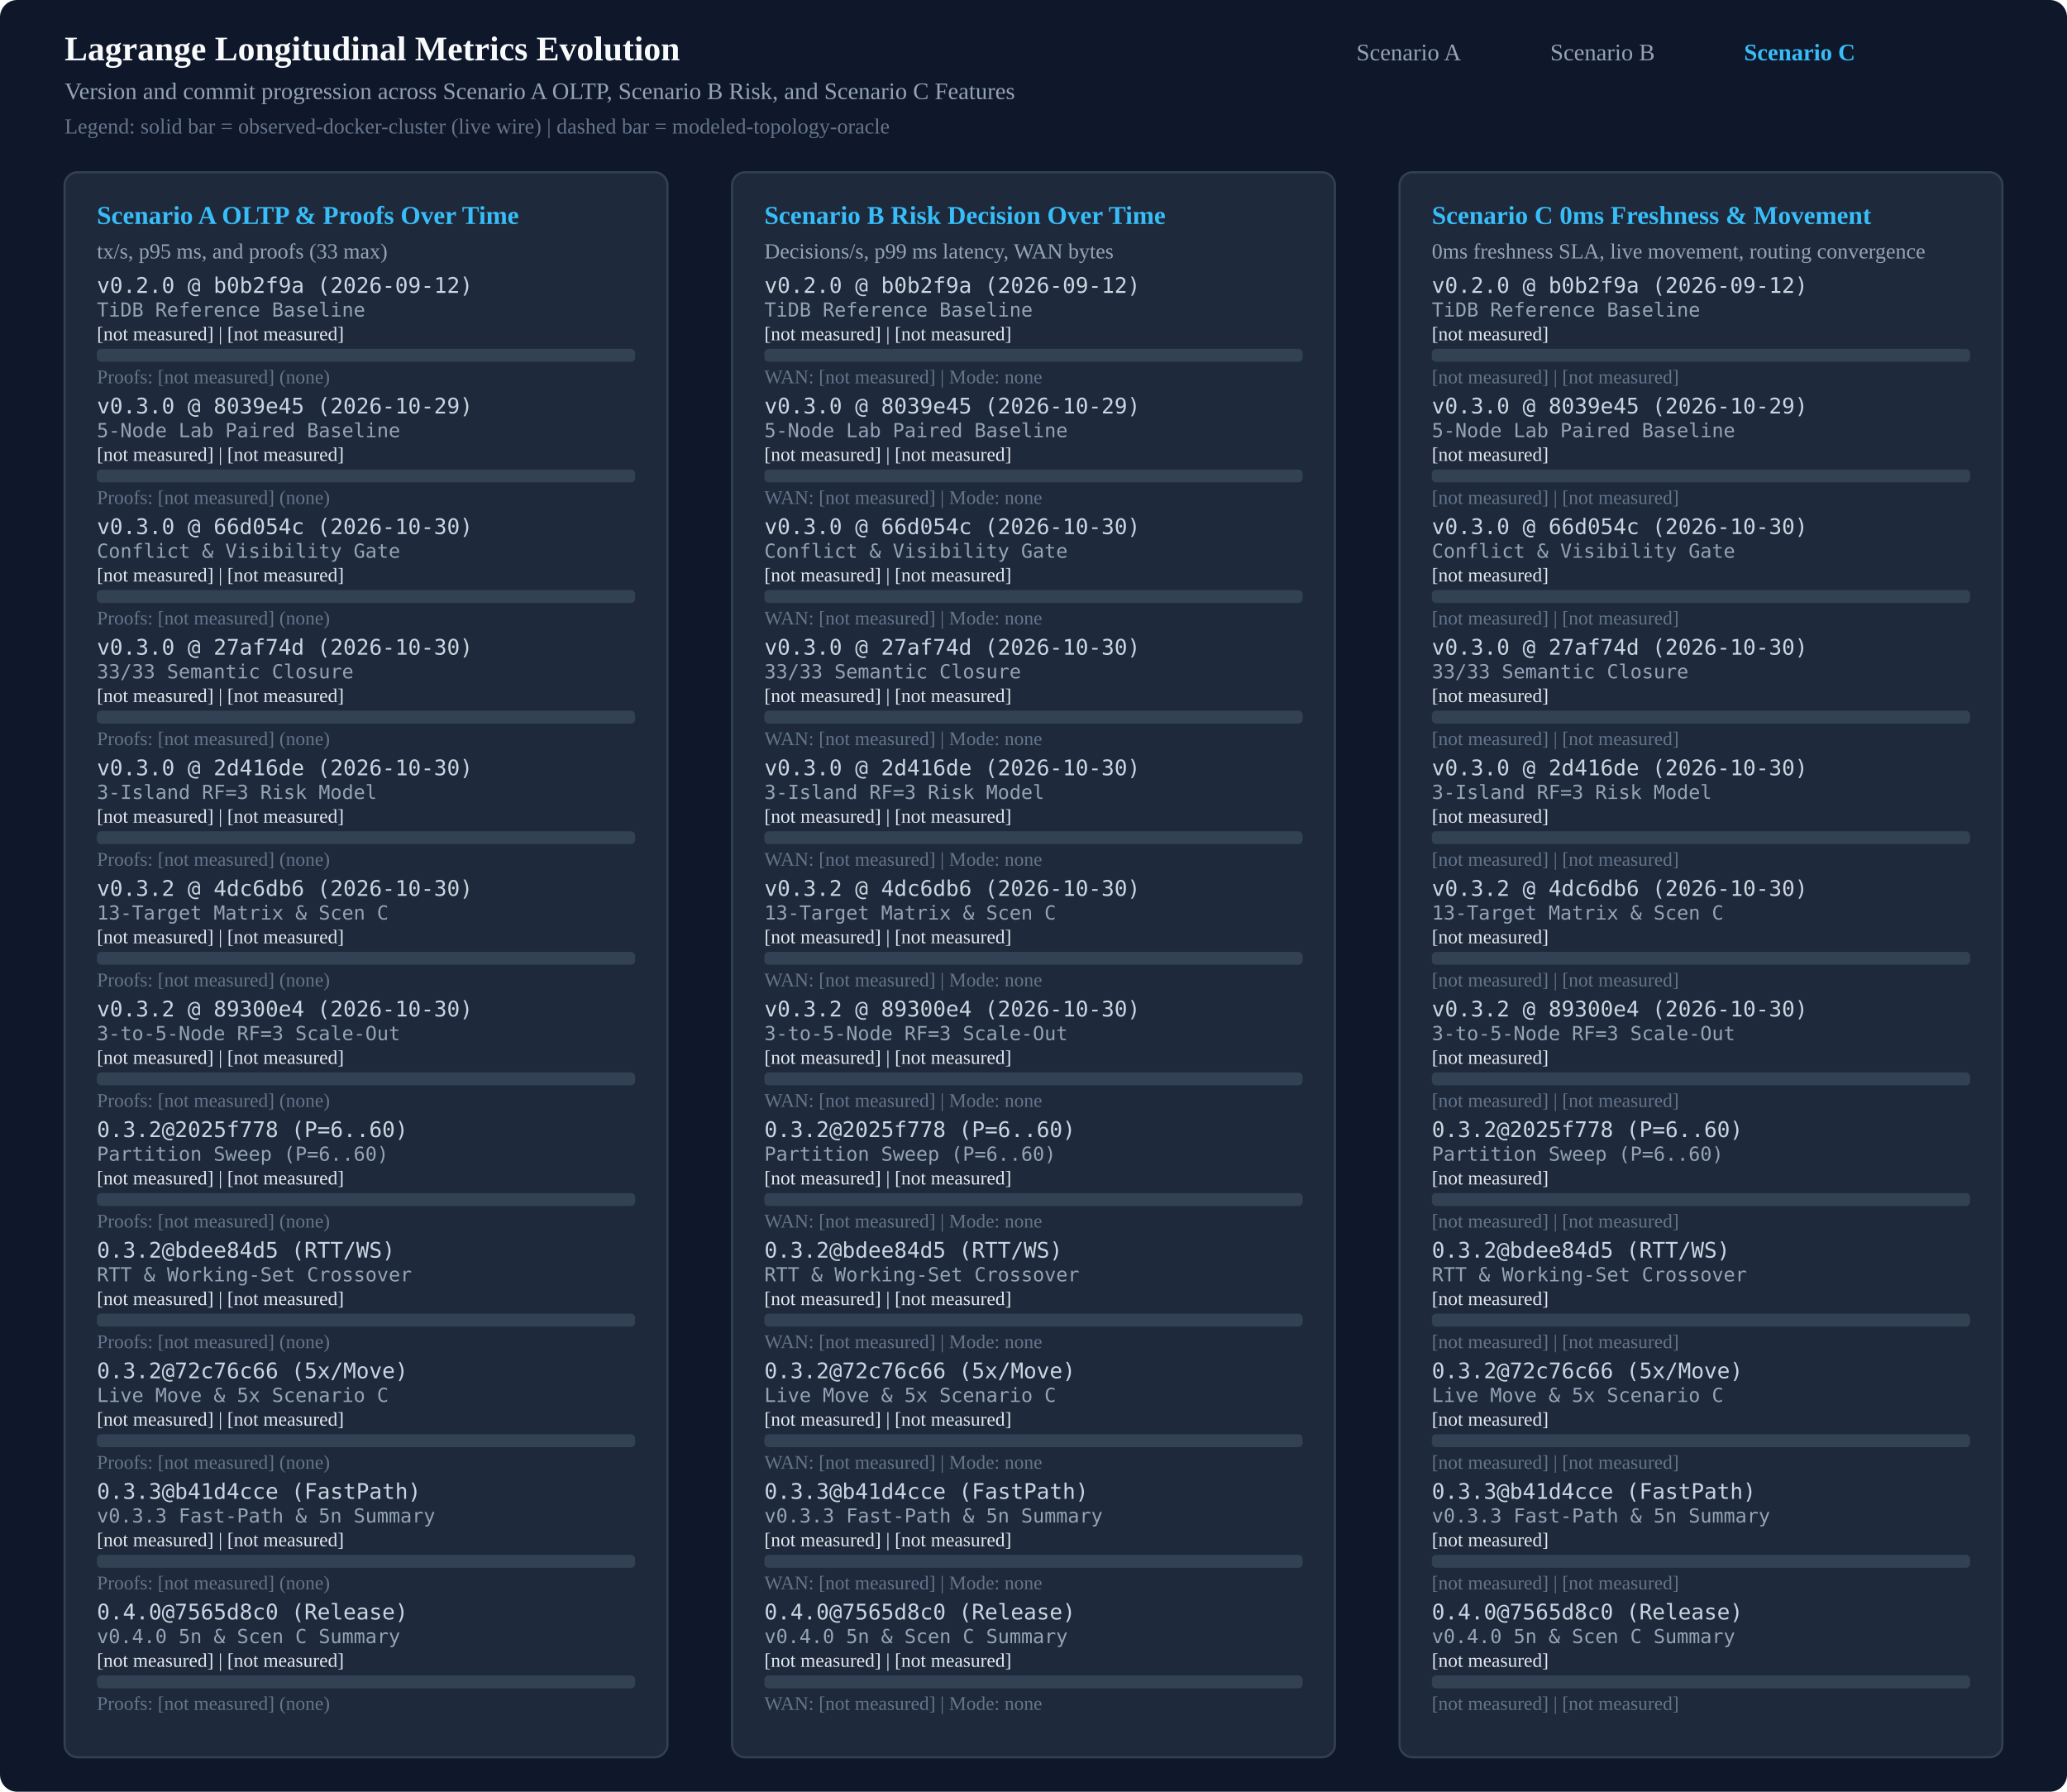
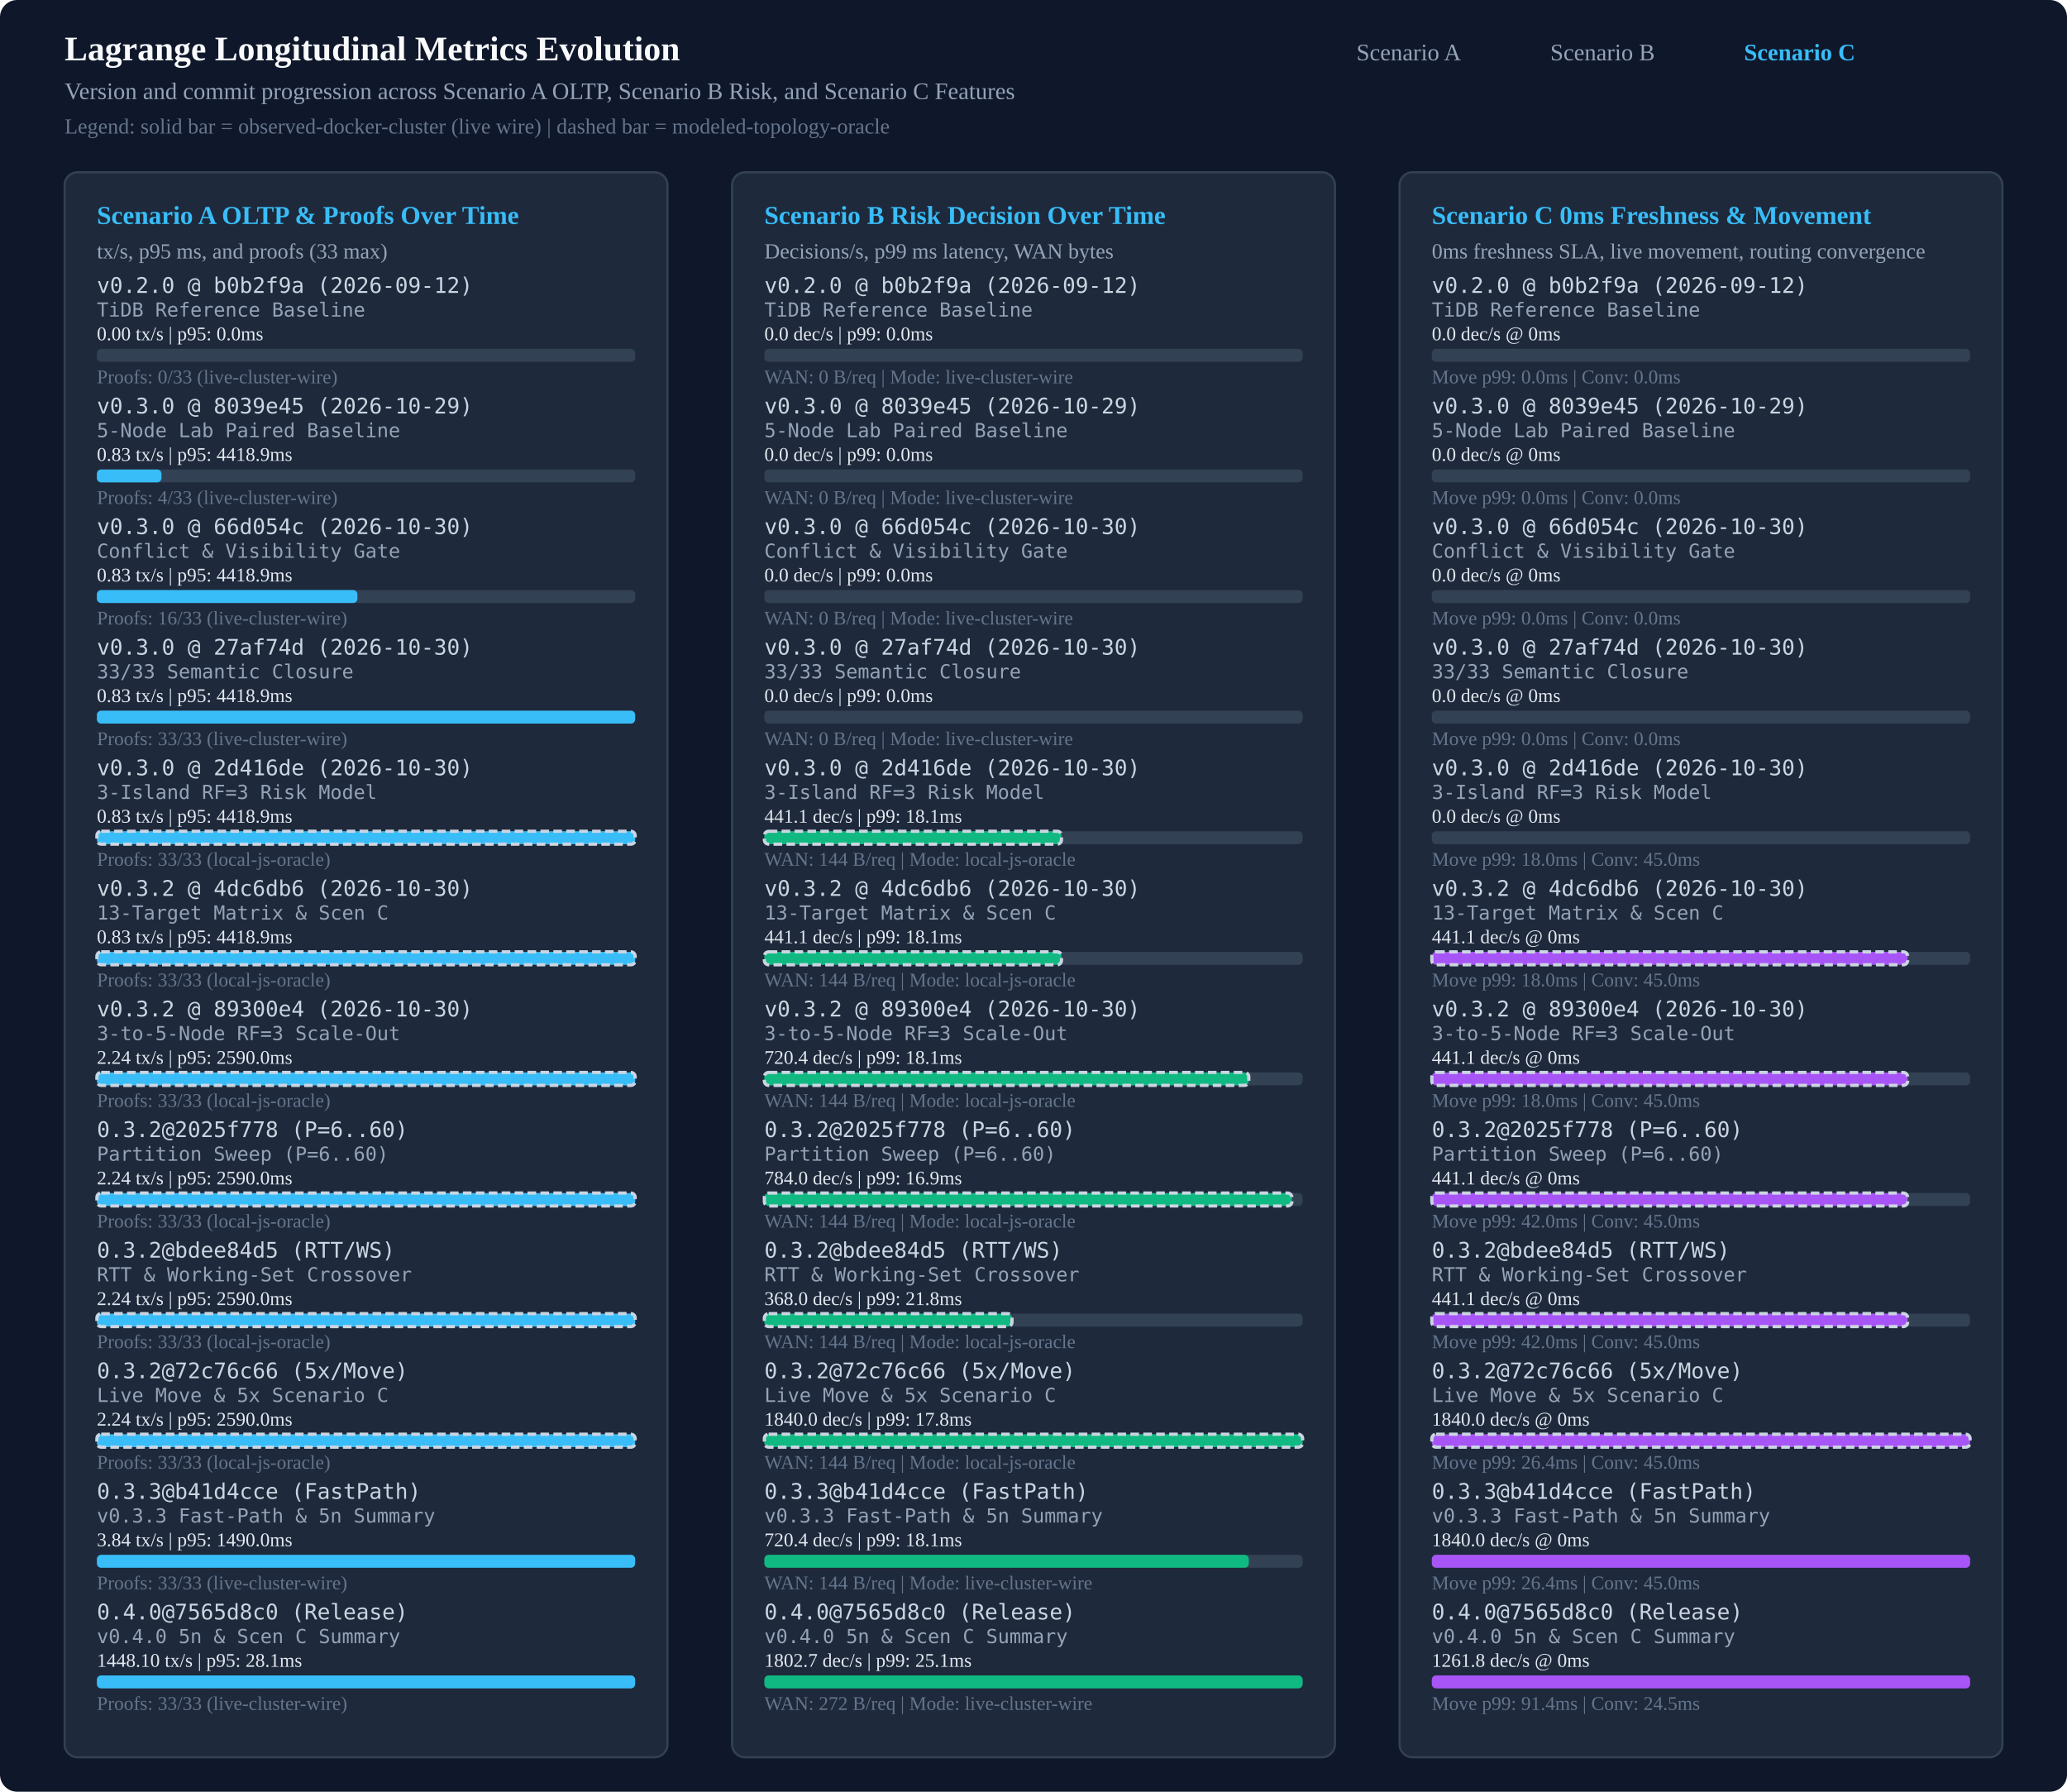
<svg xmlns="http://www.w3.org/2000/svg" viewBox="0 0 960 832" width="960" height="832">
  <rect width="960" height="832" fill="#0f172a" rx="8" />
  <text x="30" y="28" fill="#f8fafc" font-size="16" font-weight="bold">Lagrange Longitudinal Metrics Evolution</text>
  <text x="30" y="46" fill="#94a3b8" font-size="11">Version and commit progression across Scenario A OLTP, Scenario B Risk, and Scenario C Features</text>
  <text x="30" y="62" fill="#64748b" font-size="10">Legend: solid bar = observed-docker-cluster (live wire) | dashed bar = modeled-topology-oracle</text>
  <a href="tidb-reference-scenarios.md#scenario-a-tidb-oltp-baseline">
    <text x="630" y="28" fill="#94a3b8" font-size="11">Scenario A</text>
  </a>
  <a href="tidb-reference-scenarios.md#scenario-b-tidb-distributed-risk-decision">
    <text x="720" y="28" fill="#94a3b8" font-size="11">Scenario B</text>
  </a>
  <a href="tidb-reference-scenarios.md#scenario-c-streaming-feature-risk-decision">
    <text x="810" y="28" fill="#38bdf8" font-size="11" font-weight="bold">Scenario C</text>
  </a>
  <rect x="30" y="80" width="280" height="736" fill="#1e293b" rx="6" stroke="#334155" />
  <a href="tidb-reference-scenarios.md#scenario-a-tidb-oltp-baseline">
    <text x="45" y="104" fill="#38bdf8" font-size="12" font-weight="bold">Scenario A OLTP &amp; Proofs Over Time</text>
  </a>
  <text x="45" y="120" fill="#94a3b8" font-size="10">tx/s, p95 ms, and proofs (33 max)</text>
  <text x="45" y="136" fill="#cbd5e1" font-size="10" font-family="monospace">v0.2.0 @ b0b2f9a (2026-09-12)</text>
  <text x="45" y="147" fill="#94a3b8" font-size="9" font-family="monospace">TiDB Reference Baseline</text>
-   <text x="45" y="158" fill="#e2e8f0" font-size="9">[not measured] | [not measured]</text>
+   <text x="45" y="158" fill="#e2e8f0" font-size="9">0.00 tx/s | p95: 0.0ms</text>
  <rect x="45" y="162" width="250" height="6" fill="#334155" rx="2" />
-   <text x="45" y="178" fill="#64748b" font-size="9">Proofs: [not measured] (none)</text>
+   <text x="45" y="178" fill="#64748b" font-size="9">Proofs: 0/33 (live-cluster-wire)</text>
  <text x="45" y="192" fill="#cbd5e1" font-size="10" font-family="monospace">v0.3.0 @ 8039e45 (2026-10-29)</text>
  <text x="45" y="203" fill="#94a3b8" font-size="9" font-family="monospace">5-Node Lab Paired Baseline</text>
-   <text x="45" y="214" fill="#e2e8f0" font-size="9">[not measured] | [not measured]</text>
+   <text x="45" y="214" fill="#e2e8f0" font-size="9">0.83 tx/s | p95: 4418.9ms</text>
  <rect x="45" y="218" width="250" height="6" fill="#334155" rx="2" />
-   <text x="45" y="234" fill="#64748b" font-size="9">Proofs: [not measured] (none)</text>
+   <rect x="45" y="218" width="30" height="6" fill="#38bdf8" rx="2" />
+   <text x="45" y="234" fill="#64748b" font-size="9">Proofs: 4/33 (live-cluster-wire)</text>
  <text x="45" y="248" fill="#cbd5e1" font-size="10" font-family="monospace">v0.3.0 @ 66d054c (2026-10-30)</text>
  <text x="45" y="259" fill="#94a3b8" font-size="9" font-family="monospace">Conflict &amp; Visibility Gate</text>
-   <text x="45" y="270" fill="#e2e8f0" font-size="9">[not measured] | [not measured]</text>
+   <text x="45" y="270" fill="#e2e8f0" font-size="9">0.83 tx/s | p95: 4418.9ms</text>
  <rect x="45" y="274" width="250" height="6" fill="#334155" rx="2" />
-   <text x="45" y="290" fill="#64748b" font-size="9">Proofs: [not measured] (none)</text>
+   <rect x="45" y="274" width="121" height="6" fill="#38bdf8" rx="2" />
+   <text x="45" y="290" fill="#64748b" font-size="9">Proofs: 16/33 (live-cluster-wire)</text>
  <text x="45" y="304" fill="#cbd5e1" font-size="10" font-family="monospace">v0.3.0 @ 27af74d (2026-10-30)</text>
  <text x="45" y="315" fill="#94a3b8" font-size="9" font-family="monospace">33/33 Semantic Closure</text>
-   <text x="45" y="326" fill="#e2e8f0" font-size="9">[not measured] | [not measured]</text>
+   <text x="45" y="326" fill="#e2e8f0" font-size="9">0.83 tx/s | p95: 4418.9ms</text>
  <rect x="45" y="330" width="250" height="6" fill="#334155" rx="2" />
-   <text x="45" y="346" fill="#64748b" font-size="9">Proofs: [not measured] (none)</text>
+   <rect x="45" y="330" width="250" height="6" fill="#38bdf8" rx="2" />
+   <text x="45" y="346" fill="#64748b" font-size="9">Proofs: 33/33 (live-cluster-wire)</text>
  <text x="45" y="360" fill="#cbd5e1" font-size="10" font-family="monospace">v0.3.0 @ 2d416de (2026-10-30)</text>
  <text x="45" y="371" fill="#94a3b8" font-size="9" font-family="monospace">3-Island RF=3 Risk Model</text>
-   <text x="45" y="382" fill="#e2e8f0" font-size="9">[not measured] | [not measured]</text>
+   <text x="45" y="382" fill="#e2e8f0" font-size="9">0.83 tx/s | p95: 4418.9ms</text>
  <rect x="45" y="386" width="250" height="6" fill="#334155" rx="2" />
-   <text x="45" y="402" fill="#64748b" font-size="9">Proofs: [not measured] (none)</text>
+   <rect x="45" y="386" width="250" height="6" fill="#38bdf8" rx="2" stroke="#cbd5e1" stroke-width="1.5" stroke-dasharray="4,2" />
+   <text x="45" y="402" fill="#64748b" font-size="9">Proofs: 33/33 (local-js-oracle)</text>
  <text x="45" y="416" fill="#cbd5e1" font-size="10" font-family="monospace">v0.3.2 @ 4dc6db6 (2026-10-30)</text>
  <text x="45" y="427" fill="#94a3b8" font-size="9" font-family="monospace">13-Target Matrix &amp; Scen C</text>
-   <text x="45" y="438" fill="#e2e8f0" font-size="9">[not measured] | [not measured]</text>
+   <text x="45" y="438" fill="#e2e8f0" font-size="9">0.83 tx/s | p95: 4418.9ms</text>
  <rect x="45" y="442" width="250" height="6" fill="#334155" rx="2" />
-   <text x="45" y="458" fill="#64748b" font-size="9">Proofs: [not measured] (none)</text>
+   <rect x="45" y="442" width="250" height="6" fill="#38bdf8" rx="2" stroke="#cbd5e1" stroke-width="1.5" stroke-dasharray="4,2" />
+   <text x="45" y="458" fill="#64748b" font-size="9">Proofs: 33/33 (local-js-oracle)</text>
  <text x="45" y="472" fill="#cbd5e1" font-size="10" font-family="monospace">v0.3.2 @ 89300e4 (2026-10-30)</text>
  <text x="45" y="483" fill="#94a3b8" font-size="9" font-family="monospace">3-to-5-Node RF=3 Scale-Out</text>
-   <text x="45" y="494" fill="#e2e8f0" font-size="9">[not measured] | [not measured]</text>
+   <text x="45" y="494" fill="#e2e8f0" font-size="9">2.24 tx/s | p95: 2590.0ms</text>
  <rect x="45" y="498" width="250" height="6" fill="#334155" rx="2" />
-   <text x="45" y="514" fill="#64748b" font-size="9">Proofs: [not measured] (none)</text>
+   <rect x="45" y="498" width="250" height="6" fill="#38bdf8" rx="2" stroke="#cbd5e1" stroke-width="1.5" stroke-dasharray="4,2" />
+   <text x="45" y="514" fill="#64748b" font-size="9">Proofs: 33/33 (local-js-oracle)</text>
  <text x="45" y="528" fill="#cbd5e1" font-size="10" font-family="monospace">0.3.2@2025f778 (P=6..60)</text>
  <text x="45" y="539" fill="#94a3b8" font-size="9" font-family="monospace">Partition Sweep (P=6..60)</text>
-   <text x="45" y="550" fill="#e2e8f0" font-size="9">[not measured] | [not measured]</text>
+   <text x="45" y="550" fill="#e2e8f0" font-size="9">2.24 tx/s | p95: 2590.0ms</text>
  <rect x="45" y="554" width="250" height="6" fill="#334155" rx="2" />
-   <text x="45" y="570" fill="#64748b" font-size="9">Proofs: [not measured] (none)</text>
+   <rect x="45" y="554" width="250" height="6" fill="#38bdf8" rx="2" stroke="#cbd5e1" stroke-width="1.5" stroke-dasharray="4,2" />
+   <text x="45" y="570" fill="#64748b" font-size="9">Proofs: 33/33 (local-js-oracle)</text>
  <text x="45" y="584" fill="#cbd5e1" font-size="10" font-family="monospace">0.3.2@bdee84d5 (RTT/WS)</text>
  <text x="45" y="595" fill="#94a3b8" font-size="9" font-family="monospace">RTT &amp; Working-Set Crossover</text>
-   <text x="45" y="606" fill="#e2e8f0" font-size="9">[not measured] | [not measured]</text>
+   <text x="45" y="606" fill="#e2e8f0" font-size="9">2.24 tx/s | p95: 2590.0ms</text>
  <rect x="45" y="610" width="250" height="6" fill="#334155" rx="2" />
-   <text x="45" y="626" fill="#64748b" font-size="9">Proofs: [not measured] (none)</text>
+   <rect x="45" y="610" width="250" height="6" fill="#38bdf8" rx="2" stroke="#cbd5e1" stroke-width="1.5" stroke-dasharray="4,2" />
+   <text x="45" y="626" fill="#64748b" font-size="9">Proofs: 33/33 (local-js-oracle)</text>
  <text x="45" y="640" fill="#cbd5e1" font-size="10" font-family="monospace">0.3.2@72c76c66 (5x/Move)</text>
  <text x="45" y="651" fill="#94a3b8" font-size="9" font-family="monospace">Live Move &amp; 5x Scenario C</text>
-   <text x="45" y="662" fill="#e2e8f0" font-size="9">[not measured] | [not measured]</text>
+   <text x="45" y="662" fill="#e2e8f0" font-size="9">2.24 tx/s | p95: 2590.0ms</text>
  <rect x="45" y="666" width="250" height="6" fill="#334155" rx="2" />
-   <text x="45" y="682" fill="#64748b" font-size="9">Proofs: [not measured] (none)</text>
+   <rect x="45" y="666" width="250" height="6" fill="#38bdf8" rx="2" stroke="#cbd5e1" stroke-width="1.5" stroke-dasharray="4,2" />
+   <text x="45" y="682" fill="#64748b" font-size="9">Proofs: 33/33 (local-js-oracle)</text>
  <text x="45" y="696" fill="#cbd5e1" font-size="10" font-family="monospace">0.3.3@b41d4cce (FastPath)</text>
  <text x="45" y="707" fill="#94a3b8" font-size="9" font-family="monospace">v0.3.3 Fast-Path &amp; 5n Summary</text>
-   <text x="45" y="718" fill="#e2e8f0" font-size="9">[not measured] | [not measured]</text>
+   <text x="45" y="718" fill="#e2e8f0" font-size="9">3.84 tx/s | p95: 1490.0ms</text>
  <rect x="45" y="722" width="250" height="6" fill="#334155" rx="2" />
-   <text x="45" y="738" fill="#64748b" font-size="9">Proofs: [not measured] (none)</text>
+   <rect x="45" y="722" width="250" height="6" fill="#38bdf8" rx="2" />
+   <text x="45" y="738" fill="#64748b" font-size="9">Proofs: 33/33 (live-cluster-wire)</text>
  <text x="45" y="752" fill="#cbd5e1" font-size="10" font-family="monospace">0.4.0@7565d8c0 (Release)</text>
  <text x="45" y="763" fill="#94a3b8" font-size="9" font-family="monospace">v0.4.0 5n &amp; Scen C Summary</text>
-   <text x="45" y="774" fill="#e2e8f0" font-size="9">[not measured] | [not measured]</text>
+   <text x="45" y="774" fill="#e2e8f0" font-size="9">1448.10 tx/s | p95: 28.1ms</text>
  <rect x="45" y="778" width="250" height="6" fill="#334155" rx="2" />
-   <text x="45" y="794" fill="#64748b" font-size="9">Proofs: [not measured] (none)</text>
+   <rect x="45" y="778" width="250" height="6" fill="#38bdf8" rx="2" />
+   <text x="45" y="794" fill="#64748b" font-size="9">Proofs: 33/33 (live-cluster-wire)</text>
  <rect x="340" y="80" width="280" height="736" fill="#1e293b" rx="6" stroke="#334155" />
  <a href="tidb-reference-scenarios.md#scenario-b-tidb-distributed-risk-decision">
    <text x="355" y="104" fill="#38bdf8" font-size="12" font-weight="bold">Scenario B Risk Decision Over Time</text>
  </a>
  <text x="355" y="120" fill="#94a3b8" font-size="10">Decisions/s, p99 ms latency, WAN bytes</text>
  <text x="355" y="136" fill="#cbd5e1" font-size="10" font-family="monospace">v0.2.0 @ b0b2f9a (2026-09-12)</text>
  <text x="355" y="147" fill="#94a3b8" font-size="9" font-family="monospace">TiDB Reference Baseline</text>
-   <text x="355" y="158" fill="#e2e8f0" font-size="9">[not measured] | [not measured]</text>
+   <text x="355" y="158" fill="#e2e8f0" font-size="9">0.0 dec/s | p99: 0.0ms</text>
  <rect x="355" y="162" width="250" height="6" fill="#334155" rx="2" />
-   <text x="355" y="178" fill="#64748b" font-size="9">WAN: [not measured] | Mode: none</text>
+   <text x="355" y="178" fill="#64748b" font-size="9">WAN: 0 B/req | Mode: live-cluster-wire</text>
  <text x="355" y="192" fill="#cbd5e1" font-size="10" font-family="monospace">v0.3.0 @ 8039e45 (2026-10-29)</text>
  <text x="355" y="203" fill="#94a3b8" font-size="9" font-family="monospace">5-Node Lab Paired Baseline</text>
-   <text x="355" y="214" fill="#e2e8f0" font-size="9">[not measured] | [not measured]</text>
+   <text x="355" y="214" fill="#e2e8f0" font-size="9">0.0 dec/s | p99: 0.0ms</text>
  <rect x="355" y="218" width="250" height="6" fill="#334155" rx="2" />
-   <text x="355" y="234" fill="#64748b" font-size="9">WAN: [not measured] | Mode: none</text>
+   <text x="355" y="234" fill="#64748b" font-size="9">WAN: 0 B/req | Mode: live-cluster-wire</text>
  <text x="355" y="248" fill="#cbd5e1" font-size="10" font-family="monospace">v0.3.0 @ 66d054c (2026-10-30)</text>
  <text x="355" y="259" fill="#94a3b8" font-size="9" font-family="monospace">Conflict &amp; Visibility Gate</text>
-   <text x="355" y="270" fill="#e2e8f0" font-size="9">[not measured] | [not measured]</text>
+   <text x="355" y="270" fill="#e2e8f0" font-size="9">0.0 dec/s | p99: 0.0ms</text>
  <rect x="355" y="274" width="250" height="6" fill="#334155" rx="2" />
-   <text x="355" y="290" fill="#64748b" font-size="9">WAN: [not measured] | Mode: none</text>
+   <text x="355" y="290" fill="#64748b" font-size="9">WAN: 0 B/req | Mode: live-cluster-wire</text>
  <text x="355" y="304" fill="#cbd5e1" font-size="10" font-family="monospace">v0.3.0 @ 27af74d (2026-10-30)</text>
  <text x="355" y="315" fill="#94a3b8" font-size="9" font-family="monospace">33/33 Semantic Closure</text>
-   <text x="355" y="326" fill="#e2e8f0" font-size="9">[not measured] | [not measured]</text>
+   <text x="355" y="326" fill="#e2e8f0" font-size="9">0.0 dec/s | p99: 0.0ms</text>
  <rect x="355" y="330" width="250" height="6" fill="#334155" rx="2" />
-   <text x="355" y="346" fill="#64748b" font-size="9">WAN: [not measured] | Mode: none</text>
+   <text x="355" y="346" fill="#64748b" font-size="9">WAN: 0 B/req | Mode: live-cluster-wire</text>
  <text x="355" y="360" fill="#cbd5e1" font-size="10" font-family="monospace">v0.3.0 @ 2d416de (2026-10-30)</text>
  <text x="355" y="371" fill="#94a3b8" font-size="9" font-family="monospace">3-Island RF=3 Risk Model</text>
-   <text x="355" y="382" fill="#e2e8f0" font-size="9">[not measured] | [not measured]</text>
+   <text x="355" y="382" fill="#e2e8f0" font-size="9">441.1 dec/s | p99: 18.1ms</text>
  <rect x="355" y="386" width="250" height="6" fill="#334155" rx="2" />
-   <text x="355" y="402" fill="#64748b" font-size="9">WAN: [not measured] | Mode: none</text>
+   <rect x="355" y="386" width="138" height="6" fill="#10b981" rx="2" stroke="#cbd5e1" stroke-width="1.5" stroke-dasharray="4,2" />
+   <text x="355" y="402" fill="#64748b" font-size="9">WAN: 144 B/req | Mode: local-js-oracle</text>
  <text x="355" y="416" fill="#cbd5e1" font-size="10" font-family="monospace">v0.3.2 @ 4dc6db6 (2026-10-30)</text>
  <text x="355" y="427" fill="#94a3b8" font-size="9" font-family="monospace">13-Target Matrix &amp; Scen C</text>
-   <text x="355" y="438" fill="#e2e8f0" font-size="9">[not measured] | [not measured]</text>
+   <text x="355" y="438" fill="#e2e8f0" font-size="9">441.1 dec/s | p99: 18.1ms</text>
  <rect x="355" y="442" width="250" height="6" fill="#334155" rx="2" />
-   <text x="355" y="458" fill="#64748b" font-size="9">WAN: [not measured] | Mode: none</text>
+   <rect x="355" y="442" width="138" height="6" fill="#10b981" rx="2" stroke="#cbd5e1" stroke-width="1.5" stroke-dasharray="4,2" />
+   <text x="355" y="458" fill="#64748b" font-size="9">WAN: 144 B/req | Mode: local-js-oracle</text>
  <text x="355" y="472" fill="#cbd5e1" font-size="10" font-family="monospace">v0.3.2 @ 89300e4 (2026-10-30)</text>
  <text x="355" y="483" fill="#94a3b8" font-size="9" font-family="monospace">3-to-5-Node RF=3 Scale-Out</text>
-   <text x="355" y="494" fill="#e2e8f0" font-size="9">[not measured] | [not measured]</text>
+   <text x="355" y="494" fill="#e2e8f0" font-size="9">720.4 dec/s | p99: 18.1ms</text>
  <rect x="355" y="498" width="250" height="6" fill="#334155" rx="2" />
-   <text x="355" y="514" fill="#64748b" font-size="9">WAN: [not measured] | Mode: none</text>
+   <rect x="355" y="498" width="225" height="6" fill="#10b981" rx="2" stroke="#cbd5e1" stroke-width="1.5" stroke-dasharray="4,2" />
+   <text x="355" y="514" fill="#64748b" font-size="9">WAN: 144 B/req | Mode: local-js-oracle</text>
  <text x="355" y="528" fill="#cbd5e1" font-size="10" font-family="monospace">0.3.2@2025f778 (P=6..60)</text>
  <text x="355" y="539" fill="#94a3b8" font-size="9" font-family="monospace">Partition Sweep (P=6..60)</text>
-   <text x="355" y="550" fill="#e2e8f0" font-size="9">[not measured] | [not measured]</text>
+   <text x="355" y="550" fill="#e2e8f0" font-size="9">784.0 dec/s | p99: 16.9ms</text>
  <rect x="355" y="554" width="250" height="6" fill="#334155" rx="2" />
-   <text x="355" y="570" fill="#64748b" font-size="9">WAN: [not measured] | Mode: none</text>
+   <rect x="355" y="554" width="245" height="6" fill="#10b981" rx="2" stroke="#cbd5e1" stroke-width="1.5" stroke-dasharray="4,2" />
+   <text x="355" y="570" fill="#64748b" font-size="9">WAN: 144 B/req | Mode: local-js-oracle</text>
  <text x="355" y="584" fill="#cbd5e1" font-size="10" font-family="monospace">0.3.2@bdee84d5 (RTT/WS)</text>
  <text x="355" y="595" fill="#94a3b8" font-size="9" font-family="monospace">RTT &amp; Working-Set Crossover</text>
-   <text x="355" y="606" fill="#e2e8f0" font-size="9">[not measured] | [not measured]</text>
+   <text x="355" y="606" fill="#e2e8f0" font-size="9">368.0 dec/s | p99: 21.8ms</text>
  <rect x="355" y="610" width="250" height="6" fill="#334155" rx="2" />
-   <text x="355" y="626" fill="#64748b" font-size="9">WAN: [not measured] | Mode: none</text>
+   <rect x="355" y="610" width="115" height="6" fill="#10b981" rx="2" stroke="#cbd5e1" stroke-width="1.5" stroke-dasharray="4,2" />
+   <text x="355" y="626" fill="#64748b" font-size="9">WAN: 144 B/req | Mode: local-js-oracle</text>
  <text x="355" y="640" fill="#cbd5e1" font-size="10" font-family="monospace">0.3.2@72c76c66 (5x/Move)</text>
  <text x="355" y="651" fill="#94a3b8" font-size="9" font-family="monospace">Live Move &amp; 5x Scenario C</text>
-   <text x="355" y="662" fill="#e2e8f0" font-size="9">[not measured] | [not measured]</text>
+   <text x="355" y="662" fill="#e2e8f0" font-size="9">1840.0 dec/s | p99: 17.8ms</text>
  <rect x="355" y="666" width="250" height="6" fill="#334155" rx="2" />
-   <text x="355" y="682" fill="#64748b" font-size="9">WAN: [not measured] | Mode: none</text>
+   <rect x="355" y="666" width="250" height="6" fill="#10b981" rx="2" stroke="#cbd5e1" stroke-width="1.5" stroke-dasharray="4,2" />
+   <text x="355" y="682" fill="#64748b" font-size="9">WAN: 144 B/req | Mode: local-js-oracle</text>
  <text x="355" y="696" fill="#cbd5e1" font-size="10" font-family="monospace">0.3.3@b41d4cce (FastPath)</text>
  <text x="355" y="707" fill="#94a3b8" font-size="9" font-family="monospace">v0.3.3 Fast-Path &amp; 5n Summary</text>
-   <text x="355" y="718" fill="#e2e8f0" font-size="9">[not measured] | [not measured]</text>
+   <text x="355" y="718" fill="#e2e8f0" font-size="9">720.4 dec/s | p99: 18.1ms</text>
  <rect x="355" y="722" width="250" height="6" fill="#334155" rx="2" />
-   <text x="355" y="738" fill="#64748b" font-size="9">WAN: [not measured] | Mode: none</text>
+   <rect x="355" y="722" width="225" height="6" fill="#10b981" rx="2" />
+   <text x="355" y="738" fill="#64748b" font-size="9">WAN: 144 B/req | Mode: live-cluster-wire</text>
  <text x="355" y="752" fill="#cbd5e1" font-size="10" font-family="monospace">0.4.0@7565d8c0 (Release)</text>
  <text x="355" y="763" fill="#94a3b8" font-size="9" font-family="monospace">v0.4.0 5n &amp; Scen C Summary</text>
-   <text x="355" y="774" fill="#e2e8f0" font-size="9">[not measured] | [not measured]</text>
+   <text x="355" y="774" fill="#e2e8f0" font-size="9">1802.7 dec/s | p99: 25.1ms</text>
  <rect x="355" y="778" width="250" height="6" fill="#334155" rx="2" />
-   <text x="355" y="794" fill="#64748b" font-size="9">WAN: [not measured] | Mode: none</text>
+   <rect x="355" y="778" width="250" height="6" fill="#10b981" rx="2" />
+   <text x="355" y="794" fill="#64748b" font-size="9">WAN: 272 B/req | Mode: live-cluster-wire</text>
  <rect x="650" y="80" width="280" height="736" fill="#1e293b" rx="6" stroke="#334155" />
  <a href="tidb-reference-scenarios.md#scenario-c-streaming-feature-risk-decision">
    <text x="665" y="104" fill="#38bdf8" font-size="12" font-weight="bold">Scenario C 0ms Freshness &amp; Movement</text>
  </a>
  <text x="665" y="120" fill="#94a3b8" font-size="10">0ms freshness SLA, live movement, routing convergence</text>
  <text x="665" y="136" fill="#cbd5e1" font-size="10" font-family="monospace">v0.2.0 @ b0b2f9a (2026-09-12)</text>
  <text x="665" y="147" fill="#94a3b8" font-size="9" font-family="monospace">TiDB Reference Baseline</text>
-   <text x="665" y="158" fill="#e2e8f0" font-size="9">[not measured]</text>
+   <text x="665" y="158" fill="#e2e8f0" font-size="9">0.0 dec/s @ 0ms</text>
  <rect x="665" y="162" width="250" height="6" fill="#334155" rx="2" />
-   <text x="665" y="178" fill="#64748b" font-size="9">[not measured] | [not measured]</text>
+   <text x="665" y="178" fill="#64748b" font-size="9">Move p99: 0.0ms | Conv: 0.0ms</text>
  <text x="665" y="192" fill="#cbd5e1" font-size="10" font-family="monospace">v0.3.0 @ 8039e45 (2026-10-29)</text>
  <text x="665" y="203" fill="#94a3b8" font-size="9" font-family="monospace">5-Node Lab Paired Baseline</text>
-   <text x="665" y="214" fill="#e2e8f0" font-size="9">[not measured]</text>
+   <text x="665" y="214" fill="#e2e8f0" font-size="9">0.0 dec/s @ 0ms</text>
  <rect x="665" y="218" width="250" height="6" fill="#334155" rx="2" />
-   <text x="665" y="234" fill="#64748b" font-size="9">[not measured] | [not measured]</text>
+   <text x="665" y="234" fill="#64748b" font-size="9">Move p99: 0.0ms | Conv: 0.0ms</text>
  <text x="665" y="248" fill="#cbd5e1" font-size="10" font-family="monospace">v0.3.0 @ 66d054c (2026-10-30)</text>
  <text x="665" y="259" fill="#94a3b8" font-size="9" font-family="monospace">Conflict &amp; Visibility Gate</text>
-   <text x="665" y="270" fill="#e2e8f0" font-size="9">[not measured]</text>
+   <text x="665" y="270" fill="#e2e8f0" font-size="9">0.0 dec/s @ 0ms</text>
  <rect x="665" y="274" width="250" height="6" fill="#334155" rx="2" />
-   <text x="665" y="290" fill="#64748b" font-size="9">[not measured] | [not measured]</text>
+   <text x="665" y="290" fill="#64748b" font-size="9">Move p99: 0.0ms | Conv: 0.0ms</text>
  <text x="665" y="304" fill="#cbd5e1" font-size="10" font-family="monospace">v0.3.0 @ 27af74d (2026-10-30)</text>
  <text x="665" y="315" fill="#94a3b8" font-size="9" font-family="monospace">33/33 Semantic Closure</text>
-   <text x="665" y="326" fill="#e2e8f0" font-size="9">[not measured]</text>
+   <text x="665" y="326" fill="#e2e8f0" font-size="9">0.0 dec/s @ 0ms</text>
  <rect x="665" y="330" width="250" height="6" fill="#334155" rx="2" />
-   <text x="665" y="346" fill="#64748b" font-size="9">[not measured] | [not measured]</text>
+   <text x="665" y="346" fill="#64748b" font-size="9">Move p99: 0.0ms | Conv: 0.0ms</text>
  <text x="665" y="360" fill="#cbd5e1" font-size="10" font-family="monospace">v0.3.0 @ 2d416de (2026-10-30)</text>
  <text x="665" y="371" fill="#94a3b8" font-size="9" font-family="monospace">3-Island RF=3 Risk Model</text>
-   <text x="665" y="382" fill="#e2e8f0" font-size="9">[not measured]</text>
+   <text x="665" y="382" fill="#e2e8f0" font-size="9">0.0 dec/s @ 0ms</text>
  <rect x="665" y="386" width="250" height="6" fill="#334155" rx="2" />
-   <text x="665" y="402" fill="#64748b" font-size="9">[not measured] | [not measured]</text>
+   <text x="665" y="402" fill="#64748b" font-size="9">Move p99: 18.0ms | Conv: 45.0ms</text>
  <text x="665" y="416" fill="#cbd5e1" font-size="10" font-family="monospace">v0.3.2 @ 4dc6db6 (2026-10-30)</text>
  <text x="665" y="427" fill="#94a3b8" font-size="9" font-family="monospace">13-Target Matrix &amp; Scen C</text>
-   <text x="665" y="438" fill="#e2e8f0" font-size="9">[not measured]</text>
+   <text x="665" y="438" fill="#e2e8f0" font-size="9">441.1 dec/s @ 0ms</text>
  <rect x="665" y="442" width="250" height="6" fill="#334155" rx="2" />
-   <text x="665" y="458" fill="#64748b" font-size="9">[not measured] | [not measured]</text>
+   <rect x="665" y="442" width="221" height="6" fill="#a855f7" rx="2" stroke="#cbd5e1" stroke-width="1.5" stroke-dasharray="4,2" />
+   <text x="665" y="458" fill="#64748b" font-size="9">Move p99: 18.0ms | Conv: 45.0ms</text>
  <text x="665" y="472" fill="#cbd5e1" font-size="10" font-family="monospace">v0.3.2 @ 89300e4 (2026-10-30)</text>
  <text x="665" y="483" fill="#94a3b8" font-size="9" font-family="monospace">3-to-5-Node RF=3 Scale-Out</text>
-   <text x="665" y="494" fill="#e2e8f0" font-size="9">[not measured]</text>
+   <text x="665" y="494" fill="#e2e8f0" font-size="9">441.1 dec/s @ 0ms</text>
  <rect x="665" y="498" width="250" height="6" fill="#334155" rx="2" />
-   <text x="665" y="514" fill="#64748b" font-size="9">[not measured] | [not measured]</text>
+   <rect x="665" y="498" width="221" height="6" fill="#a855f7" rx="2" stroke="#cbd5e1" stroke-width="1.5" stroke-dasharray="4,2" />
+   <text x="665" y="514" fill="#64748b" font-size="9">Move p99: 18.0ms | Conv: 45.0ms</text>
  <text x="665" y="528" fill="#cbd5e1" font-size="10" font-family="monospace">0.3.2@2025f778 (P=6..60)</text>
  <text x="665" y="539" fill="#94a3b8" font-size="9" font-family="monospace">Partition Sweep (P=6..60)</text>
-   <text x="665" y="550" fill="#e2e8f0" font-size="9">[not measured]</text>
+   <text x="665" y="550" fill="#e2e8f0" font-size="9">441.1 dec/s @ 0ms</text>
  <rect x="665" y="554" width="250" height="6" fill="#334155" rx="2" />
-   <text x="665" y="570" fill="#64748b" font-size="9">[not measured] | [not measured]</text>
+   <rect x="665" y="554" width="221" height="6" fill="#a855f7" rx="2" stroke="#cbd5e1" stroke-width="1.5" stroke-dasharray="4,2" />
+   <text x="665" y="570" fill="#64748b" font-size="9">Move p99: 42.0ms | Conv: 45.0ms</text>
  <text x="665" y="584" fill="#cbd5e1" font-size="10" font-family="monospace">0.3.2@bdee84d5 (RTT/WS)</text>
  <text x="665" y="595" fill="#94a3b8" font-size="9" font-family="monospace">RTT &amp; Working-Set Crossover</text>
-   <text x="665" y="606" fill="#e2e8f0" font-size="9">[not measured]</text>
+   <text x="665" y="606" fill="#e2e8f0" font-size="9">441.1 dec/s @ 0ms</text>
  <rect x="665" y="610" width="250" height="6" fill="#334155" rx="2" />
-   <text x="665" y="626" fill="#64748b" font-size="9">[not measured] | [not measured]</text>
+   <rect x="665" y="610" width="221" height="6" fill="#a855f7" rx="2" stroke="#cbd5e1" stroke-width="1.5" stroke-dasharray="4,2" />
+   <text x="665" y="626" fill="#64748b" font-size="9">Move p99: 42.0ms | Conv: 45.0ms</text>
  <text x="665" y="640" fill="#cbd5e1" font-size="10" font-family="monospace">0.3.2@72c76c66 (5x/Move)</text>
  <text x="665" y="651" fill="#94a3b8" font-size="9" font-family="monospace">Live Move &amp; 5x Scenario C</text>
-   <text x="665" y="662" fill="#e2e8f0" font-size="9">[not measured]</text>
+   <text x="665" y="662" fill="#e2e8f0" font-size="9">1840.0 dec/s @ 0ms</text>
  <rect x="665" y="666" width="250" height="6" fill="#334155" rx="2" />
-   <text x="665" y="682" fill="#64748b" font-size="9">[not measured] | [not measured]</text>
+   <rect x="665" y="666" width="250" height="6" fill="#a855f7" rx="2" stroke="#cbd5e1" stroke-width="1.5" stroke-dasharray="4,2" />
+   <text x="665" y="682" fill="#64748b" font-size="9">Move p99: 26.4ms | Conv: 45.0ms</text>
  <text x="665" y="696" fill="#cbd5e1" font-size="10" font-family="monospace">0.3.3@b41d4cce (FastPath)</text>
  <text x="665" y="707" fill="#94a3b8" font-size="9" font-family="monospace">v0.3.3 Fast-Path &amp; 5n Summary</text>
-   <text x="665" y="718" fill="#e2e8f0" font-size="9">[not measured]</text>
+   <text x="665" y="718" fill="#e2e8f0" font-size="9">1840.0 dec/s @ 0ms</text>
  <rect x="665" y="722" width="250" height="6" fill="#334155" rx="2" />
-   <text x="665" y="738" fill="#64748b" font-size="9">[not measured] | [not measured]</text>
+   <rect x="665" y="722" width="250" height="6" fill="#a855f7" rx="2" />
+   <text x="665" y="738" fill="#64748b" font-size="9">Move p99: 26.4ms | Conv: 45.0ms</text>
  <text x="665" y="752" fill="#cbd5e1" font-size="10" font-family="monospace">0.4.0@7565d8c0 (Release)</text>
  <text x="665" y="763" fill="#94a3b8" font-size="9" font-family="monospace">v0.4.0 5n &amp; Scen C Summary</text>
-   <text x="665" y="774" fill="#e2e8f0" font-size="9">[not measured]</text>
+   <text x="665" y="774" fill="#e2e8f0" font-size="9">1261.8 dec/s @ 0ms</text>
  <rect x="665" y="778" width="250" height="6" fill="#334155" rx="2" />
-   <text x="665" y="794" fill="#64748b" font-size="9">[not measured] | [not measured]</text>
+   <rect x="665" y="778" width="250" height="6" fill="#a855f7" rx="2" />
+   <text x="665" y="794" fill="#64748b" font-size="9">Move p99: 91.4ms | Conv: 24.5ms</text>
</svg>
